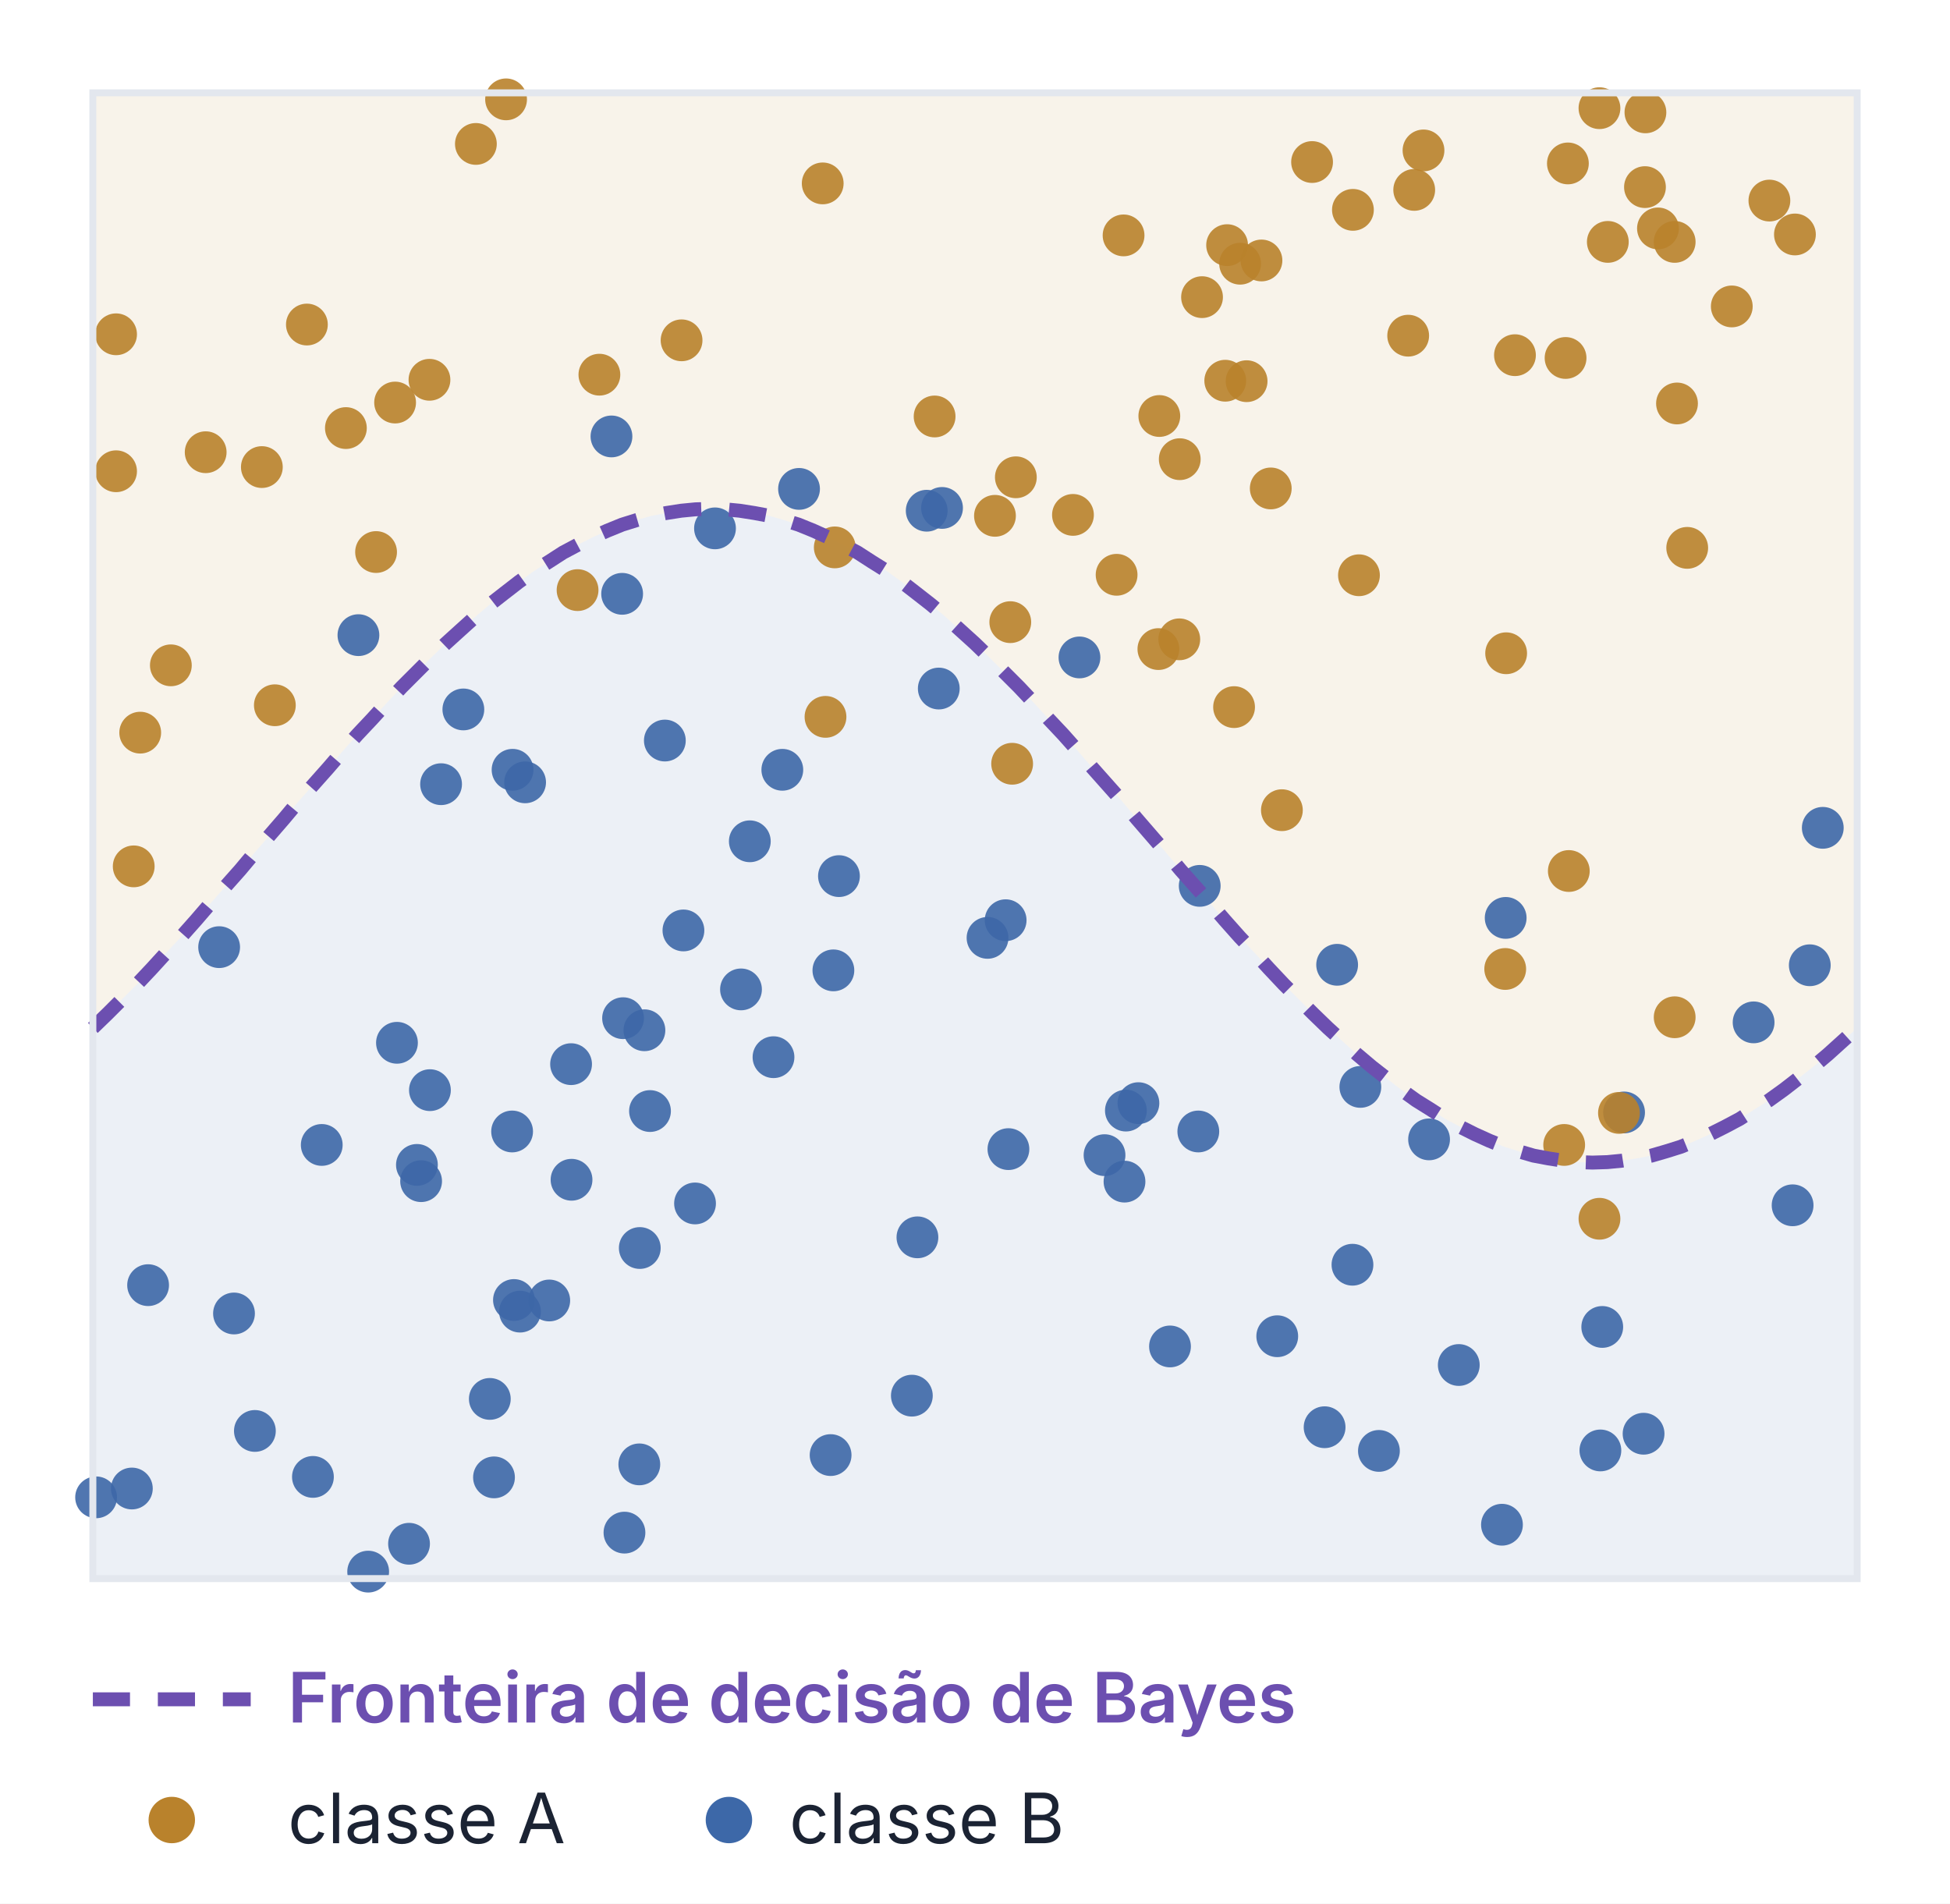
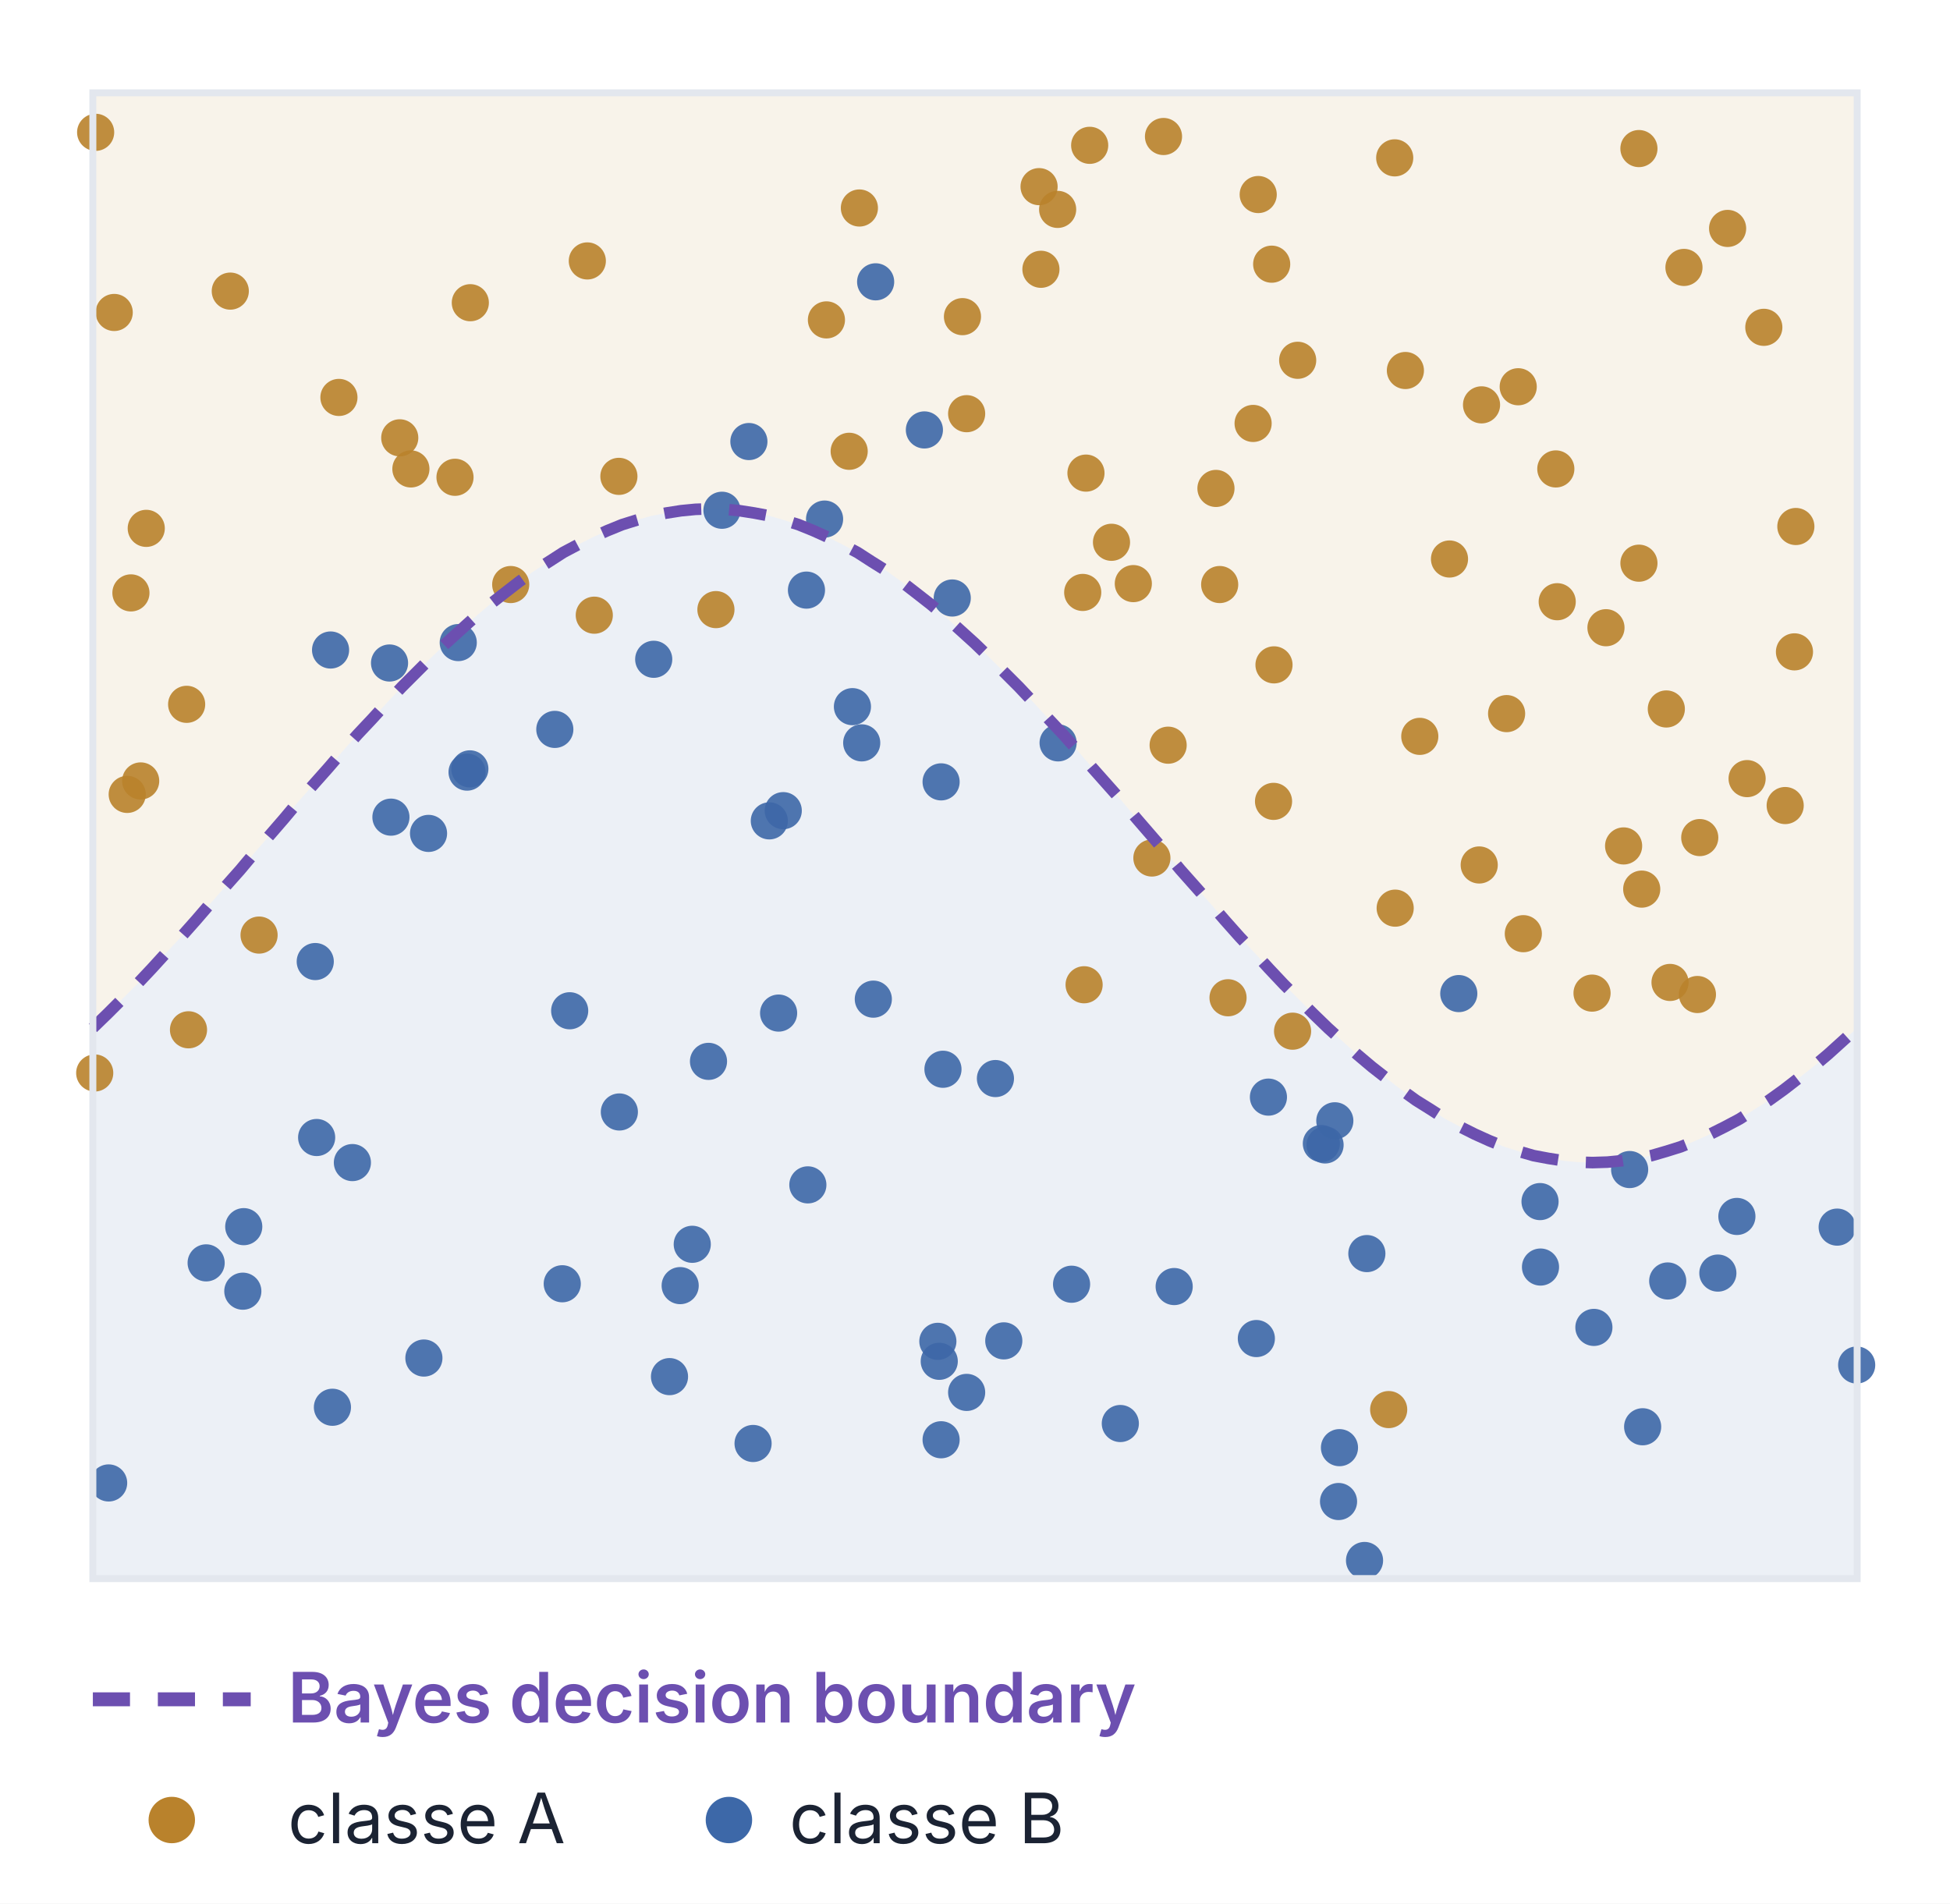
<svg xmlns="http://www.w3.org/2000/svg" viewBox="0 0 420 410" font-family="Inter, system-ui, -apple-system, 'Segoe UI', sans-serif">
  <rect width="420" height="410" fill="#ffffff" />
  <path d="M20.0 221.4 L23.2 218.3 L26.3 215.2 L29.5 212.0 L32.7 208.6 L35.8 205.2 L39.0 201.8 L42.2 198.2 L45.3 194.6 L48.5 191.0 L51.7 187.4 L54.8 183.7 L58.0 180.0 L61.2 176.3 L64.3 172.6 L67.5 169.0 L70.7 165.4 L73.8 161.8 L77.0 158.2 L80.2 154.8 L83.3 151.4 L86.5 148.0 L89.7 144.8 L92.8 141.7 L96.0 138.6 L99.2 135.7 L102.3 132.9 L105.5 130.2 L108.7 127.7 L111.8 125.3 L115.0 123.0 L118.2 121.0 L121.3 119.0 L124.5 117.3 L127.7 115.7 L130.8 114.3 L134.0 113.0 L137.2 112.0 L140.3 111.1 L143.5 110.5 L146.7 110.0 L149.8 109.7 L153.0 109.6 L156.2 109.7 L159.3 110.0 L162.5 110.5 L165.7 111.1 L168.8 112.0 L172.0 113.0 L175.2 114.3 L178.3 115.7 L181.5 117.3 L184.7 119.0 L187.8 121.0 L191.0 123.0 L194.2 125.3 L197.3 127.7 L200.5 130.2 L203.7 132.9 L206.8 135.7 L210.0 138.6 L213.2 141.7 L216.3 144.8 L219.5 148.0 L222.7 151.4 L225.8 154.8 L229.0 158.2 L232.2 161.8 L235.3 165.4 L238.5 169.0 L241.7 172.6 L244.8 176.3 L248.0 180.0 L251.2 183.7 L254.3 187.4 L257.5 191.0 L260.7 194.6 L263.8 198.2 L267.0 201.8 L270.2 205.2 L273.3 208.6 L276.5 212.0 L279.7 215.2 L282.8 218.3 L286.0 221.4 L289.2 224.3 L292.3 227.1 L295.5 229.8 L298.7 232.3 L301.8 234.7 L305.0 237.0 L308.2 239.0 L311.3 241.0 L314.5 242.7 L317.7 244.3 L320.8 245.7 L324.0 247.0 L327.2 248.0 L330.3 248.9 L333.5 249.5 L336.7 250.0 L339.8 250.3 L343.0 250.4 L346.2 250.3 L349.3 250.0 L352.5 249.5 L355.7 248.9 L358.8 248.0 L362.0 247.0 L365.2 245.7 L368.3 244.3 L371.5 242.7 L374.7 241.0 L377.8 239.0 L381.0 237.0 L384.2 234.7 L387.3 232.3 L390.5 229.8 L393.7 227.1 L396.8 224.3 L400.0 221.4 L400 20 L20 20 Z" fill="#b9822c" fill-opacity="0.10" />
  <path d="M20.0 221.4 L23.2 218.3 L26.3 215.2 L29.5 212.0 L32.7 208.6 L35.8 205.2 L39.0 201.8 L42.2 198.2 L45.3 194.6 L48.5 191.0 L51.7 187.4 L54.8 183.7 L58.0 180.0 L61.2 176.3 L64.3 172.6 L67.5 169.0 L70.7 165.4 L73.8 161.8 L77.0 158.2 L80.2 154.8 L83.3 151.4 L86.5 148.0 L89.7 144.8 L92.8 141.7 L96.0 138.6 L99.2 135.7 L102.3 132.9 L105.5 130.2 L108.7 127.7 L111.8 125.3 L115.0 123.0 L118.2 121.0 L121.3 119.0 L124.5 117.3 L127.7 115.7 L130.8 114.3 L134.0 113.0 L137.2 112.0 L140.3 111.1 L143.5 110.5 L146.7 110.0 L149.8 109.7 L153.0 109.6 L156.2 109.7 L159.3 110.0 L162.5 110.5 L165.7 111.1 L168.8 112.0 L172.0 113.0 L175.2 114.3 L178.3 115.7 L181.5 117.3 L184.7 119.0 L187.8 121.0 L191.0 123.0 L194.2 125.3 L197.3 127.7 L200.5 130.2 L203.7 132.9 L206.8 135.7 L210.0 138.6 L213.2 141.7 L216.3 144.8 L219.5 148.0 L222.7 151.4 L225.8 154.8 L229.0 158.2 L232.2 161.8 L235.3 165.4 L238.5 169.0 L241.7 172.6 L244.8 176.3 L248.0 180.0 L251.2 183.7 L254.3 187.4 L257.5 191.0 L260.7 194.6 L263.8 198.2 L267.0 201.8 L270.2 205.2 L273.3 208.6 L276.5 212.0 L279.7 215.2 L282.8 218.3 L286.0 221.4 L289.2 224.3 L292.3 227.1 L295.5 229.8 L298.7 232.3 L301.8 234.7 L305.0 237.0 L308.2 239.0 L311.3 241.0 L314.5 242.7 L317.7 244.3 L320.8 245.7 L324.0 247.0 L327.2 248.0 L330.3 248.9 L333.5 249.5 L336.7 250.0 L339.8 250.3 L343.0 250.4 L346.2 250.3 L349.3 250.0 L352.5 249.5 L355.7 248.9 L358.8 248.0 L362.0 247.0 L365.2 245.7 L368.3 244.3 L371.5 242.7 L374.7 241.0 L377.8 239.0 L381.0 237.0 L384.2 234.7 L387.3 232.3 L390.5 229.8 L393.7 227.1 L396.8 224.3 L400.0 221.4 L400 340 L20 340 Z" fill="#3d68a8" fill-opacity="0.10" />
-   <circle cx="110.4" cy="165.8" r="4.5" fill="#3d68a8" fill-opacity="0.9" />
-   <circle cx="249.5" cy="139.8" r="4.5" fill="#b9822c" fill-opacity="0.9" />
-   <circle cx="25.0" cy="72.0" r="4.5" fill="#b9822c" fill-opacity="0.9" />
-   <circle cx="109.0" cy="21.4" r="4.5" fill="#b9822c" fill-opacity="0.9" />
-   <circle cx="337.9" cy="187.6" r="4.5" fill="#b9822c" fill-opacity="0.9" />
-   <circle cx="77.2" cy="136.8" r="4.5" fill="#3d68a8" fill-opacity="0.9" />
-   <circle cx="218.8" cy="102.8" r="4.5" fill="#b9822c" fill-opacity="0.9" />
-   <circle cx="44.3" cy="97.4" r="4.5" fill="#b9822c" fill-opacity="0.9" />
-   <circle cx="134.5" cy="330.1" r="4.5" fill="#3d68a8" fill-opacity="0.9" />
-   <circle cx="199.6" cy="110.0" r="4.5" fill="#3d68a8" fill-opacity="0.9" />
-   <circle cx="291.4" cy="45.2" r="4.5" fill="#b9822c" fill-opacity="0.9" />
-   <circle cx="324.3" cy="197.7" r="4.5" fill="#3d68a8" fill-opacity="0.9" />
-   <circle cx="354.0" cy="308.8" r="4.5" fill="#3d68a8" fill-opacity="0.9" />
-   <circle cx="102.5" cy="31.0" r="4.5" fill="#b9822c" fill-opacity="0.9" />
-   <circle cx="258.1" cy="243.7" r="4.5" fill="#3d68a8" fill-opacity="0.9" />
-   <circle cx="166.6" cy="227.7" r="4.5" fill="#3d68a8" fill-opacity="0.9" />
-   <circle cx="242.0" cy="50.7" r="4.5" fill="#b9822c" fill-opacity="0.9" />
-   <circle cx="373.0" cy="66.0" r="4.5" fill="#b9822c" fill-opacity="0.9" />
-   <circle cx="275.1" cy="287.8" r="4.5" fill="#3d68a8" fill-opacity="0.9" />
-   <circle cx="386.6" cy="50.5" r="4.5" fill="#b9822c" fill-opacity="0.9" />
-   <circle cx="291.3" cy="272.4" r="4.5" fill="#3d68a8" fill-opacity="0.9" />
-   <circle cx="237.9" cy="248.8" r="4.5" fill="#3d68a8" fill-opacity="0.9" />
-   <circle cx="344.5" cy="23.3" r="4.5" fill="#b9822c" fill-opacity="0.9" />
-   <circle cx="324.2" cy="208.7" r="4.5" fill="#b9822c" fill-opacity="0.9" />
-   <circle cx="131.7" cy="94.0" r="4.5" fill="#3d68a8" fill-opacity="0.9" />
-   <circle cx="36.8" cy="143.3" r="4.5" fill="#b9822c" fill-opacity="0.9" />
-   <circle cx="293.0" cy="234.1" r="4.5" fill="#3d68a8" fill-opacity="0.9" />
-   <circle cx="392.6" cy="178.3" r="4.5" fill="#3d68a8" fill-opacity="0.9" />
-   <circle cx="137.7" cy="315.4" r="4.5" fill="#3d68a8" fill-opacity="0.9" />
-   <circle cx="31.9" cy="276.8" r="4.5" fill="#3d68a8" fill-opacity="0.9" />
-   <circle cx="252.0" cy="290.0" r="4.5" fill="#3d68a8" fill-opacity="0.9" />
-   <circle cx="349.8" cy="239.6" r="4.5" fill="#3d68a8" fill-opacity="0.9" />
-   <circle cx="360.7" cy="219.1" r="4.5" fill="#b9822c" fill-opacity="0.9" />
-   <circle cx="217.6" cy="134.0" r="4.5" fill="#b9822c" fill-opacity="0.9" />
-   <circle cx="232.5" cy="141.6" r="4.5" fill="#3d68a8" fill-opacity="0.9" />
-   <circle cx="212.7" cy="202.0" r="4.5" fill="#3d68a8" fill-opacity="0.9" />
-   <circle cx="110.3" cy="243.7" r="4.5" fill="#3d68a8" fill-opacity="0.9" />
-   <circle cx="218.0" cy="164.5" r="4.5" fill="#b9822c" fill-opacity="0.9" />
-   <circle cx="177.8" cy="154.4" r="4.5" fill="#b9822c" fill-opacity="0.9" />
-   <circle cx="254.0" cy="137.7" r="4.5" fill="#b9822c" fill-opacity="0.9" />
-   <circle cx="258.4" cy="190.8" r="4.5" fill="#3d68a8" fill-opacity="0.9" />
-   <circle cx="154.0" cy="113.8" r="4.5" fill="#3d68a8" fill-opacity="0.9" />
-   <circle cx="28.4" cy="320.6" r="4.5" fill="#3d68a8" fill-opacity="0.9" />
-   <circle cx="386.1" cy="259.6" r="4.5" fill="#3d68a8" fill-opacity="0.9" />
-   <circle cx="245.2" cy="237.6" r="4.5" fill="#3d68a8" fill-opacity="0.9" />
-   <circle cx="138.8" cy="221.9" r="4.5" fill="#3d68a8" fill-opacity="0.9" />
-   <circle cx="134.2" cy="219.3" r="4.5" fill="#3d68a8" fill-opacity="0.9" />
-   <circle cx="30.2" cy="157.8" r="4.5" fill="#b9822c" fill-opacity="0.9" />
-   <circle cx="137.8" cy="268.8" r="4.5" fill="#3d68a8" fill-opacity="0.9" />
-   <circle cx="110.7" cy="280.0" r="4.5" fill="#3d68a8" fill-opacity="0.9" />
-   <circle cx="285.3" cy="307.4" r="4.5" fill="#3d68a8" fill-opacity="0.9" />
-   <circle cx="146.8" cy="73.3" r="4.5" fill="#b9822c" fill-opacity="0.9" />
-   <circle cx="345.1" cy="285.8" r="4.5" fill="#3d68a8" fill-opacity="0.9" />
-   <circle cx="267.1" cy="56.8" r="4.5" fill="#b9822c" fill-opacity="0.9" />
-   <circle cx="105.5" cy="301.3" r="4.5" fill="#3d68a8" fill-opacity="0.9" />
-   <circle cx="92.5" cy="81.8" r="4.5" fill="#b9822c" fill-opacity="0.9" />
-   <circle cx="89.8" cy="250.9" r="4.5" fill="#3d68a8" fill-opacity="0.9" />
-   <circle cx="263.9" cy="82.0" r="4.5" fill="#b9822c" fill-opacity="0.9" />
-   <circle cx="69.3" cy="246.6" r="4.5" fill="#3d68a8" fill-opacity="0.9" />
-   <circle cx="123.0" cy="229.2" r="4.5" fill="#3d68a8" fill-opacity="0.9" />
-   <circle cx="179.5" cy="209.0" r="4.5" fill="#3d68a8" fill-opacity="0.9" />
-   <circle cx="79.3" cy="338.5" r="4.5" fill="#3d68a8" fill-opacity="0.9" />
-   <circle cx="354.4" cy="24.2" r="4.5" fill="#b9822c" fill-opacity="0.9" />
-   <circle cx="381.1" cy="43.2" r="4.5" fill="#b9822c" fill-opacity="0.9" />
-   <circle cx="303.3" cy="72.3" r="4.5" fill="#b9822c" fill-opacity="0.9" />
-   <circle cx="217.2" cy="247.5" r="4.5" fill="#3d68a8" fill-opacity="0.9" />
-   <circle cx="106.4" cy="318.2" r="4.5" fill="#3d68a8" fill-opacity="0.9" />
-   <circle cx="129.1" cy="80.7" r="4.5" fill="#b9822c" fill-opacity="0.9" />
-   <circle cx="363.4" cy="118.0" r="4.5" fill="#b9822c" fill-opacity="0.9" />
-   <circle cx="360.7" cy="52.1" r="4.5" fill="#b9822c" fill-opacity="0.9" />
-   <circle cx="25.0" cy="101.5" r="4.5" fill="#b9822c" fill-opacity="0.9" />
-   <circle cx="134.0" cy="127.9" r="4.5" fill="#3d68a8" fill-opacity="0.9" />
-   <circle cx="177.2" cy="39.5" r="4.5" fill="#b9822c" fill-opacity="0.9" />
-   <circle cx="149.7" cy="259.2" r="4.5" fill="#3d68a8" fill-opacity="0.9" />
-   <circle cx="201.3" cy="89.7" r="4.5" fill="#b9822c" fill-opacity="0.9" />
-   <circle cx="95.0" cy="168.9" r="4.5" fill="#3d68a8" fill-opacity="0.9" />
-   <circle cx="85.1" cy="86.7" r="4.5" fill="#b9822c" fill-opacity="0.9" />
-   <circle cx="326.3" cy="76.5" r="4.5" fill="#b9822c" fill-opacity="0.9" />
-   <circle cx="258.9" cy="64.0" r="4.5" fill="#b9822c" fill-opacity="0.9" />
-   <circle cx="123.1" cy="254.1" r="4.5" fill="#3d68a8" fill-opacity="0.9" />
-   <circle cx="180.7" cy="188.7" r="4.5" fill="#3d68a8" fill-opacity="0.9" />
-   <circle cx="20.7" cy="322.5" r="4.5" fill="#3d68a8" fill-opacity="0.9" />
-   <circle cx="67.4" cy="318.1" r="4.5" fill="#3d68a8" fill-opacity="0.9" />
-   <circle cx="344.7" cy="312.4" r="4.5" fill="#3d68a8" fill-opacity="0.9" />
-   <circle cx="140.0" cy="239.3" r="4.5" fill="#3d68a8" fill-opacity="0.9" />
-   <circle cx="265.8" cy="152.3" r="4.5" fill="#b9822c" fill-opacity="0.9" />
-   <circle cx="92.6" cy="234.8" r="4.5" fill="#3d68a8" fill-opacity="0.9" />
-   <circle cx="231.1" cy="110.9" r="4.5" fill="#b9822c" fill-opacity="0.9" />
-   <circle cx="50.4" cy="282.9" r="4.5" fill="#3d68a8" fill-opacity="0.9" />
-   <circle cx="249.7" cy="89.6" r="4.5" fill="#b9822c" fill-opacity="0.9" />
-   <circle cx="324.4" cy="140.7" r="4.5" fill="#b9822c" fill-opacity="0.9" />
-   <circle cx="161.5" cy="181.2" r="4.5" fill="#3d68a8" fill-opacity="0.9" />
-   <circle cx="179.8" cy="117.9" r="4.5" fill="#b9822c" fill-opacity="0.9" />
-   <circle cx="113.1" cy="168.5" r="4.5" fill="#3d68a8" fill-opacity="0.9" />
-   <circle cx="47.2" cy="204.0" r="4.5" fill="#3d68a8" fill-opacity="0.9" />
-   <circle cx="354.3" cy="40.3" r="4.5" fill="#b9822c" fill-opacity="0.9" />
-   <circle cx="361.2" cy="86.9" r="4.5" fill="#b9822c" fill-opacity="0.9" />
-   <circle cx="196.4" cy="300.6" r="4.5" fill="#3d68a8" fill-opacity="0.9" />
-   <circle cx="271.7" cy="56.1" r="4.5" fill="#b9822c" fill-opacity="0.9" />
-   <circle cx="273.7" cy="105.2" r="4.5" fill="#b9822c" fill-opacity="0.9" />
-   <circle cx="59.2" cy="151.9" r="4.5" fill="#b9822c" fill-opacity="0.9" />
-   <circle cx="74.5" cy="92.2" r="4.5" fill="#b9822c" fill-opacity="0.9" />
-   <circle cx="54.9" cy="308.2" r="4.5" fill="#3d68a8" fill-opacity="0.9" />
-   <circle cx="88.1" cy="332.5" r="4.5" fill="#3d68a8" fill-opacity="0.9" />
-   <circle cx="66.1" cy="69.9" r="4.5" fill="#b9822c" fill-opacity="0.9" />
-   <circle cx="337.7" cy="35.2" r="4.5" fill="#b9822c" fill-opacity="0.9" />
-   <circle cx="323.5" cy="328.4" r="4.5" fill="#3d68a8" fill-opacity="0.9" />
-   <circle cx="214.3" cy="111.1" r="4.5" fill="#b9822c" fill-opacity="0.9" />
-   <circle cx="304.6" cy="40.9" r="4.5" fill="#b9822c" fill-opacity="0.9" />
-   <circle cx="143.2" cy="159.5" r="4.5" fill="#3d68a8" fill-opacity="0.9" />
-   <circle cx="112.0" cy="282.5" r="4.5" fill="#3d68a8" fill-opacity="0.9" />
-   <circle cx="254.1" cy="98.9" r="4.5" fill="#b9822c" fill-opacity="0.9" />
-   <circle cx="159.6" cy="213.1" r="4.5" fill="#3d68a8" fill-opacity="0.9" />
-   <circle cx="178.9" cy="313.4" r="4.5" fill="#3d68a8" fill-opacity="0.9" />
-   <circle cx="389.8" cy="207.9" r="4.5" fill="#3d68a8" fill-opacity="0.9" />
-   <circle cx="81.0" cy="118.9" r="4.5" fill="#b9822c" fill-opacity="0.9" />
-   <circle cx="276.1" cy="174.5" r="4.5" fill="#b9822c" fill-opacity="0.9" />
-   <circle cx="264.3" cy="52.8" r="4.5" fill="#b9822c" fill-opacity="0.9" />
-   <circle cx="56.4" cy="100.6" r="4.5" fill="#b9822c" fill-opacity="0.9" />
-   <circle cx="216.6" cy="198.2" r="4.5" fill="#3d68a8" fill-opacity="0.9" />
-   <circle cx="90.7" cy="254.4" r="4.5" fill="#3d68a8" fill-opacity="0.9" />
-   <circle cx="242.5" cy="239.2" r="4.5" fill="#3d68a8" fill-opacity="0.9" />
-   <circle cx="282.6" cy="34.9" r="4.5" fill="#b9822c" fill-opacity="0.9" />
-   <circle cx="288.0" cy="207.8" r="4.5" fill="#3d68a8" fill-opacity="0.9" />
-   <circle cx="242.2" cy="254.5" r="4.5" fill="#3d68a8" fill-opacity="0.9" />
-   <circle cx="28.8" cy="186.6" r="4.5" fill="#b9822c" fill-opacity="0.9" />
-   <circle cx="85.5" cy="224.6" r="4.5" fill="#3d68a8" fill-opacity="0.9" />
-   <circle cx="314.2" cy="294.0" r="4.5" fill="#3d68a8" fill-opacity="0.9" />
-   <circle cx="202.2" cy="148.3" r="4.5" fill="#3d68a8" fill-opacity="0.9" />
-   <circle cx="337.2" cy="77.1" r="4.5" fill="#b9822c" fill-opacity="0.9" />
-   <circle cx="202.9" cy="109.4" r="4.5" fill="#3d68a8" fill-opacity="0.9" />
-   <circle cx="172.1" cy="105.3" r="4.5" fill="#3d68a8" fill-opacity="0.9" />
-   <circle cx="197.6" cy="266.5" r="4.5" fill="#3d68a8" fill-opacity="0.9" />
-   <circle cx="292.7" cy="123.9" r="4.5" fill="#b9822c" fill-opacity="0.9" />
-   <circle cx="344.5" cy="262.5" r="4.5" fill="#b9822c" fill-opacity="0.9" />
-   <circle cx="118.3" cy="280.1" r="4.5" fill="#3d68a8" fill-opacity="0.9" />
-   <circle cx="346.3" cy="52.1" r="4.5" fill="#b9822c" fill-opacity="0.9" />
-   <circle cx="348.7" cy="239.7" r="4.5" fill="#b9822c" fill-opacity="0.9" />
-   <circle cx="297.0" cy="312.5" r="4.5" fill="#3d68a8" fill-opacity="0.9" />
-   <circle cx="336.9" cy="246.6" r="4.5" fill="#b9822c" fill-opacity="0.9" />
-   <circle cx="240.5" cy="123.8" r="4.5" fill="#b9822c" fill-opacity="0.9" />
-   <circle cx="147.2" cy="200.4" r="4.5" fill="#3d68a8" fill-opacity="0.9" />
-   <circle cx="99.8" cy="152.8" r="4.5" fill="#3d68a8" fill-opacity="0.9" />
-   <circle cx="168.5" cy="165.8" r="4.5" fill="#3d68a8" fill-opacity="0.9" />
-   <circle cx="124.4" cy="127.1" r="4.5" fill="#b9822c" fill-opacity="0.9" />
-   <circle cx="357.1" cy="49.2" r="4.5" fill="#b9822c" fill-opacity="0.9" />
-   <circle cx="377.7" cy="220.2" r="4.5" fill="#3d68a8" fill-opacity="0.9" />
-   <circle cx="307.8" cy="245.4" r="4.5" fill="#3d68a8" fill-opacity="0.9" />
-   <circle cx="268.5" cy="82.1" r="4.5" fill="#b9822c" fill-opacity="0.9" />
-   <circle cx="306.6" cy="32.4" r="4.5" fill="#b9822c" fill-opacity="0.9" />
-   <path d="M20.0 221.4 L23.2 218.3 L26.3 215.2 L29.5 212.0 L32.7 208.6 L35.8 205.2 L39.0 201.8 L42.2 198.2 L45.3 194.6 L48.5 191.0 L51.7 187.4 L54.8 183.7 L58.0 180.0 L61.2 176.3 L64.3 172.6 L67.5 169.0 L70.7 165.4 L73.8 161.8 L77.0 158.2 L80.2 154.8 L83.3 151.4 L86.5 148.0 L89.7 144.8 L92.8 141.7 L96.0 138.6 L99.2 135.7 L102.3 132.9 L105.5 130.2 L108.7 127.7 L111.8 125.3 L115.0 123.0 L118.2 121.0 L121.3 119.0 L124.5 117.3 L127.7 115.7 L130.8 114.3 L134.0 113.0 L137.2 112.0 L140.3 111.1 L143.5 110.5 L146.7 110.0 L149.8 109.7 L153.0 109.6 L156.2 109.7 L159.3 110.0 L162.5 110.5 L165.7 111.1 L168.8 112.0 L172.0 113.0 L175.2 114.3 L178.3 115.7 L181.5 117.3 L184.7 119.0 L187.8 121.0 L191.0 123.0 L194.2 125.3 L197.3 127.7 L200.5 130.2 L203.7 132.9 L206.8 135.7 L210.0 138.6 L213.2 141.7 L216.3 144.8 L219.5 148.0 L222.7 151.4 L225.8 154.8 L229.0 158.2 L232.2 161.8 L235.3 165.4 L238.5 169.0 L241.7 172.6 L244.8 176.3 L248.0 180.0 L251.2 183.7 L254.3 187.4 L257.5 191.0 L260.7 194.6 L263.8 198.2 L267.0 201.8 L270.2 205.2 L273.3 208.6 L276.5 212.0 L279.7 215.2 L282.8 218.3 L286.0 221.4 L289.2 224.3 L292.3 227.1 L295.5 229.8 L298.7 232.3 L301.8 234.7 L305.0 237.0 L308.2 239.0 L311.3 241.0 L314.5 242.7 L317.7 244.3 L320.8 245.7 L324.0 247.0 L327.2 248.0 L330.3 248.9 L333.5 249.5 L336.7 250.0 L339.8 250.3 L343.0 250.4 L346.2 250.3 L349.3 250.0 L352.5 249.5 L355.7 248.9 L358.8 248.0 L362.0 247.0 L365.2 245.7 L368.3 244.3 L371.5 242.7 L374.7 241.0 L377.8 239.0 L381.0 237.0 L384.2 234.7 L387.3 232.3 L390.5 229.8 L393.7 227.1 L396.8 224.3 L400.0 221.4" fill="none" stroke="#6c4fb0" stroke-width="3" stroke-dasharray="8 6" />
+   <circle cx="52.5" cy="264.2" r="4" fill="#3d68a8" fill-opacity="0.9" />
+   <circle cx="324.5" cy="153.7" r="4" fill="#b9822c" fill-opacity="0.9" />
+   <circle cx="55.8" cy="201.4" r="4" fill="#b9822c" fill-opacity="0.9" />
+   <circle cx="202.0" cy="288.9" r="4" fill="#3d68a8" fill-opacity="0.9" />
+   <circle cx="299.1" cy="303.6" r="4" fill="#b9822c" fill-opacity="0.9" />
+   <circle cx="168.7" cy="174.6" r="4" fill="#3d68a8" fill-opacity="0.9" />
+   <circle cx="183.6" cy="152.2" r="4" fill="#3d68a8" fill-opacity="0.9" />
+   <circle cx="300.4" cy="34.0" r="4" fill="#b9822c" fill-opacity="0.9" />
+   <circle cx="128.0" cy="132.5" r="4" fill="#b9822c" fill-opacity="0.9" />
+   <circle cx="284.6" cy="246.3" r="4" fill="#3d68a8" fill-opacity="0.9" />
+   <circle cx="20.6" cy="28.5" r="4" fill="#b9822c" fill-opacity="0.9" />
+   <circle cx="133.4" cy="239.5" r="4" fill="#3d68a8" fill-opacity="0.9" />
+   <circle cx="358.9" cy="152.7" r="4" fill="#b9822c" fill-opacity="0.9" />
+   <circle cx="199.1" cy="92.6" r="4" fill="#3d68a8" fill-opacity="0.9" />
+   <circle cx="31.5" cy="113.8" r="4" fill="#b9822c" fill-opacity="0.9" />
+   <circle cx="162.2" cy="310.9" r="4" fill="#3d68a8" fill-opacity="0.9" />
+   <circle cx="271.0" cy="41.9" r="4" fill="#b9822c" fill-opacity="0.9" />
+   <circle cx="98.7" cy="138.4" r="4" fill="#3d68a8" fill-opacity="0.9" />
+   <circle cx="133.3" cy="102.6" r="4" fill="#b9822c" fill-opacity="0.9" />
+   <circle cx="294.4" cy="270.0" r="4" fill="#3d68a8" fill-opacity="0.9" />
+   <circle cx="335.4" cy="129.6" r="4" fill="#b9822c" fill-opacity="0.9" />
+   <circle cx="279.5" cy="77.6" r="4" fill="#b9822c" fill-opacity="0.9" />
+   <circle cx="182.9" cy="97.2" r="4" fill="#b9822c" fill-opacity="0.9" />
+   <circle cx="353.8" cy="307.3" r="4" fill="#3d68a8" fill-opacity="0.9" />
+   <circle cx="342.9" cy="213.9" r="4" fill="#b9822c" fill-opacity="0.9" />
+   <circle cx="202.3" cy="293.2" r="4" fill="#3d68a8" fill-opacity="0.9" />
+   <circle cx="285.4" cy="246.6" r="4" fill="#3d68a8" fill-opacity="0.9" />
+   <circle cx="351.0" cy="251.9" r="4" fill="#3d68a8" fill-opacity="0.9" />
+   <circle cx="233.5" cy="212.1" r="4" fill="#b9822c" fill-opacity="0.9" />
+   <circle cx="252.9" cy="277.1" r="4" fill="#3d68a8" fill-opacity="0.9" />
+   <circle cx="88.5" cy="101.0" r="4" fill="#b9822c" fill-opacity="0.9" />
+   <circle cx="305.8" cy="158.6" r="4" fill="#b9822c" fill-opacity="0.9" />
+   <circle cx="370.0" cy="274.2" r="4" fill="#3d68a8" fill-opacity="0.9" />
+   <circle cx="343.3" cy="285.9" r="4" fill="#3d68a8" fill-opacity="0.9" />
+   <circle cx="386.5" cy="140.4" r="4" fill="#b9822c" fill-opacity="0.9" />
+   <circle cx="250.6" cy="29.4" r="4" fill="#b9822c" fill-opacity="0.9" />
+   <circle cx="319.1" cy="87.2" r="4" fill="#b9822c" fill-opacity="0.9" />
+   <circle cx="40.6" cy="221.8" r="4" fill="#b9822c" fill-opacity="0.9" />
+   <circle cx="52.3" cy="278.1" r="4" fill="#3d68a8" fill-opacity="0.9" />
+   <circle cx="101.3" cy="65.2" r="4" fill="#b9822c" fill-opacity="0.9" />
+   <circle cx="68.2" cy="245.0" r="4" fill="#3d68a8" fill-opacity="0.9" />
+   <circle cx="207.3" cy="68.2" r="4" fill="#b9822c" fill-opacity="0.9" />
+   <circle cx="386.8" cy="113.4" r="4" fill="#b9822c" fill-opacity="0.9" />
+   <circle cx="101.2" cy="165.6" r="4" fill="#3d68a8" fill-opacity="0.9" />
+   <circle cx="288.3" cy="323.4" r="4" fill="#3d68a8" fill-opacity="0.9" />
+   <circle cx="278.4" cy="222.1" r="4" fill="#b9822c" fill-opacity="0.9" />
+   <circle cx="244.1" cy="125.7" r="4" fill="#b9822c" fill-opacity="0.9" />
+   <circle cx="274.3" cy="172.6" r="4" fill="#b9822c" fill-opacity="0.9" />
+   <circle cx="230.8" cy="276.6" r="4" fill="#3d68a8" fill-opacity="0.9" />
+   <circle cx="208.2" cy="299.9" r="4" fill="#3d68a8" fill-opacity="0.9" />
+   <circle cx="202.7" cy="168.4" r="4" fill="#3d68a8" fill-opacity="0.9" />
+   <circle cx="314.2" cy="214.0" r="4" fill="#3d68a8" fill-opacity="0.9" />
+   <circle cx="27.4" cy="171.1" r="4" fill="#b9822c" fill-opacity="0.9" />
+   <circle cx="98.0" cy="102.8" r="4" fill="#b9822c" fill-opacity="0.9" />
+   <circle cx="167.7" cy="218.2" r="4" fill="#3d68a8" fill-opacity="0.9" />
+   <circle cx="365.6" cy="214.2" r="4" fill="#b9822c" fill-opacity="0.9" />
+   <circle cx="152.6" cy="228.6" r="4" fill="#3d68a8" fill-opacity="0.9" />
+   <circle cx="202.7" cy="310.1" r="4" fill="#3d68a8" fill-opacity="0.9" />
+   <circle cx="227.8" cy="45.1" r="4" fill="#b9822c" fill-opacity="0.9" />
+   <circle cx="233.9" cy="101.9" r="4" fill="#b9822c" fill-opacity="0.9" />
+   <circle cx="379.9" cy="70.5" r="4" fill="#b9822c" fill-opacity="0.9" />
+   <circle cx="302.7" cy="79.8" r="4" fill="#b9822c" fill-opacity="0.9" />
+   <circle cx="331.7" cy="258.8" r="4" fill="#3d68a8" fill-opacity="0.9" />
+   <circle cx="203.1" cy="230.3" r="4" fill="#3d68a8" fill-opacity="0.9" />
+   <circle cx="119.5" cy="157.1" r="4" fill="#3d68a8" fill-opacity="0.9" />
+   <circle cx="140.8" cy="142.0" r="4" fill="#3d68a8" fill-opacity="0.9" />
+   <circle cx="241.3" cy="306.6" r="4" fill="#3d68a8" fill-opacity="0.9" />
+   <circle cx="188.1" cy="215.2" r="4" fill="#3d68a8" fill-opacity="0.9" />
+   <circle cx="288.5" cy="311.8" r="4" fill="#3d68a8" fill-opacity="0.9" />
+   <circle cx="84.2" cy="176.0" r="4" fill="#3d68a8" fill-opacity="0.9" />
+   <circle cx="173.7" cy="127.1" r="4" fill="#3d68a8" fill-opacity="0.9" />
+   <circle cx="146.5" cy="276.9" r="4" fill="#3d68a8" fill-opacity="0.9" />
+   <circle cx="374.1" cy="262.0" r="4" fill="#3d68a8" fill-opacity="0.9" />
+   <circle cx="75.9" cy="250.4" r="4" fill="#3d68a8" fill-opacity="0.9" />
+   <circle cx="149.1" cy="268.0" r="4" fill="#3d68a8" fill-opacity="0.9" />
+   <circle cx="223.8" cy="40.2" r="4" fill="#b9822c" fill-opacity="0.9" />
+   <circle cx="67.9" cy="207.1" r="4" fill="#3d68a8" fill-opacity="0.9" />
+   <circle cx="273.9" cy="56.9" r="4" fill="#b9822c" fill-opacity="0.9" />
+   <circle cx="399.9" cy="294.0" r="4" fill="#3d68a8" fill-opacity="0.9" />
+   <circle cx="224.2" cy="58.0" r="4" fill="#b9822c" fill-opacity="0.9" />
+   <circle cx="40.2" cy="151.7" r="4" fill="#b9822c" fill-opacity="0.9" />
+   <circle cx="86.1" cy="94.3" r="4" fill="#b9822c" fill-opacity="0.9" />
+   <circle cx="376.3" cy="167.7" r="4" fill="#b9822c" fill-opacity="0.9" />
+   <circle cx="23.4" cy="319.4" r="4" fill="#3d68a8" fill-opacity="0.9" />
+   <circle cx="178.0" cy="68.9" r="4" fill="#b9822c" fill-opacity="0.9" />
+   <circle cx="110.0" cy="125.9" r="4" fill="#b9822c" fill-opacity="0.9" />
+   <circle cx="174.0" cy="255.2" r="4" fill="#3d68a8" fill-opacity="0.9" />
+   <circle cx="287.5" cy="241.4" r="4" fill="#3d68a8" fill-opacity="0.9" />
+   <circle cx="161.3" cy="95.1" r="4" fill="#3d68a8" fill-opacity="0.9" />
+   <circle cx="208.2" cy="89.1" r="4" fill="#b9822c" fill-opacity="0.9" />
+   <circle cx="216.2" cy="288.8" r="4" fill="#3d68a8" fill-opacity="0.9" />
+   <circle cx="188.6" cy="60.7" r="4" fill="#3d68a8" fill-opacity="0.9" />
+   <circle cx="234.7" cy="31.3" r="4" fill="#b9822c" fill-opacity="0.9" />
+   <circle cx="20.4" cy="231.1" r="4" fill="#b9822c" fill-opacity="0.9" />
+   <circle cx="312.2" cy="120.4" r="4" fill="#b9822c" fill-opacity="0.9" />
+   <circle cx="233.2" cy="127.6" r="4" fill="#b9822c" fill-opacity="0.9" />
+   <circle cx="353.0" cy="121.3" r="4" fill="#b9822c" fill-opacity="0.9" />
+   <circle cx="227.9" cy="160.0" r="4" fill="#3d68a8" fill-opacity="0.9" />
+   <circle cx="273.2" cy="236.3" r="4" fill="#3d68a8" fill-opacity="0.9" />
+   <circle cx="274.4" cy="143.2" r="4" fill="#b9822c" fill-opacity="0.9" />
+   <circle cx="318.6" cy="186.3" r="4" fill="#b9822c" fill-opacity="0.9" />
+   <circle cx="30.3" cy="168.2" r="4" fill="#b9822c" fill-opacity="0.9" />
+   <circle cx="345.9" cy="135.2" r="4" fill="#b9822c" fill-opacity="0.9" />
+   <circle cx="264.5" cy="214.9" r="4" fill="#b9822c" fill-opacity="0.9" />
+   <circle cx="155.5" cy="109.9" r="4" fill="#3d68a8" fill-opacity="0.9" />
+   <circle cx="49.6" cy="62.7" r="4" fill="#b9822c" fill-opacity="0.9" />
+   <circle cx="353.0" cy="32.0" r="4" fill="#b9822c" fill-opacity="0.9" />
+   <circle cx="71.6" cy="303.1" r="4" fill="#3d68a8" fill-opacity="0.9" />
+   <circle cx="359.7" cy="211.6" r="4" fill="#b9822c" fill-opacity="0.9" />
+   <circle cx="122.7" cy="217.7" r="4" fill="#3d68a8" fill-opacity="0.9" />
+   <circle cx="270.6" cy="288.3" r="4" fill="#3d68a8" fill-opacity="0.9" />
+   <circle cx="205.1" cy="128.8" r="4" fill="#3d68a8" fill-opacity="0.9" />
+   <circle cx="293.9" cy="336.1" r="4" fill="#3d68a8" fill-opacity="0.9" />
+   <circle cx="328.1" cy="201.1" r="4" fill="#b9822c" fill-opacity="0.9" />
+   <circle cx="185.6" cy="160.0" r="4" fill="#3d68a8" fill-opacity="0.9" />
+   <circle cx="126.5" cy="56.2" r="4" fill="#b9822c" fill-opacity="0.9" />
+   <circle cx="100.6" cy="166.3" r="4" fill="#3d68a8" fill-opacity="0.9" />
+   <circle cx="83.9" cy="142.8" r="4" fill="#3d68a8" fill-opacity="0.9" />
+   <circle cx="362.7" cy="57.6" r="4" fill="#b9822c" fill-opacity="0.9" />
+   <circle cx="71.2" cy="140.0" r="4" fill="#3d68a8" fill-opacity="0.9" />
+   <circle cx="359.2" cy="275.9" r="4" fill="#3d68a8" fill-opacity="0.9" />
+   <circle cx="177.6" cy="111.8" r="4" fill="#3d68a8" fill-opacity="0.9" />
+   <circle cx="300.5" cy="195.6" r="4" fill="#b9822c" fill-opacity="0.9" />
+   <circle cx="262.7" cy="125.9" r="4" fill="#b9822c" fill-opacity="0.9" />
+   <circle cx="154.2" cy="131.3" r="4" fill="#b9822c" fill-opacity="0.9" />
+   <circle cx="239.4" cy="116.8" r="4" fill="#b9822c" fill-opacity="0.9" />
+   <circle cx="214.4" cy="232.3" r="4" fill="#3d68a8" fill-opacity="0.9" />
+   <circle cx="185.1" cy="44.8" r="4" fill="#b9822c" fill-opacity="0.9" />
+   <circle cx="91.3" cy="292.5" r="4" fill="#3d68a8" fill-opacity="0.9" />
+   <circle cx="24.6" cy="67.3" r="4" fill="#b9822c" fill-opacity="0.9" />
+   <circle cx="395.7" cy="264.3" r="4" fill="#3d68a8" fill-opacity="0.9" />
+   <circle cx="121.1" cy="276.5" r="4" fill="#3d68a8" fill-opacity="0.9" />
+   <circle cx="248.1" cy="184.8" r="4" fill="#b9822c" fill-opacity="0.9" />
+   <circle cx="331.8" cy="272.9" r="4" fill="#3d68a8" fill-opacity="0.9" />
+   <circle cx="353.6" cy="191.5" r="4" fill="#b9822c" fill-opacity="0.9" />
+   <circle cx="327.0" cy="83.3" r="4" fill="#b9822c" fill-opacity="0.9" />
+   <circle cx="366.1" cy="180.4" r="4" fill="#b9822c" fill-opacity="0.9" />
+   <circle cx="251.6" cy="160.5" r="4" fill="#b9822c" fill-opacity="0.9" />
+   <circle cx="92.3" cy="179.5" r="4" fill="#3d68a8" fill-opacity="0.9" />
+   <circle cx="372.1" cy="49.2" r="4" fill="#b9822c" fill-opacity="0.9" />
+   <circle cx="28.2" cy="127.7" r="4" fill="#b9822c" fill-opacity="0.9" />
+   <circle cx="144.2" cy="296.5" r="4" fill="#3d68a8" fill-opacity="0.9" />
+   <circle cx="73.0" cy="85.6" r="4" fill="#b9822c" fill-opacity="0.9" />
+   <circle cx="384.5" cy="173.5" r="4" fill="#b9822c" fill-opacity="0.9" />
+   <circle cx="165.7" cy="176.8" r="4" fill="#3d68a8" fill-opacity="0.9" />
+   <circle cx="335.1" cy="101.0" r="4" fill="#b9822c" fill-opacity="0.9" />
+   <circle cx="44.4" cy="272.0" r="4" fill="#3d68a8" fill-opacity="0.9" />
+   <circle cx="349.7" cy="182.2" r="4" fill="#b9822c" fill-opacity="0.9" />
+   <circle cx="269.9" cy="91.2" r="4" fill="#b9822c" fill-opacity="0.9" />
+   <circle cx="261.9" cy="105.2" r="4" fill="#b9822c" fill-opacity="0.9" />
+   <path d="M20.0 221.4 L23.2 218.3 L26.3 215.2 L29.5 212.0 L32.7 208.6 L35.8 205.2 L39.0 201.8 L42.2 198.2 L45.3 194.6 L48.5 191.0 L51.7 187.4 L54.8 183.7 L58.0 180.0 L61.2 176.3 L64.3 172.6 L67.5 169.0 L70.7 165.4 L73.8 161.8 L77.0 158.2 L80.2 154.8 L83.3 151.4 L86.5 148.0 L89.7 144.8 L92.8 141.7 L96.0 138.6 L99.2 135.7 L102.3 132.9 L105.5 130.2 L108.7 127.7 L111.8 125.3 L115.0 123.0 L118.2 121.0 L121.3 119.0 L124.5 117.3 L127.7 115.7 L130.8 114.3 L134.0 113.0 L137.2 112.0 L140.3 111.1 L143.5 110.5 L146.7 110.0 L149.8 109.7 L153.0 109.6 L156.2 109.7 L159.3 110.0 L162.5 110.5 L165.7 111.1 L168.8 112.0 L172.0 113.0 L175.2 114.3 L178.3 115.7 L181.5 117.3 L184.7 119.0 L187.8 121.0 L191.0 123.0 L194.2 125.3 L197.3 127.7 L200.5 130.2 L203.7 132.9 L206.8 135.7 L210.0 138.6 L213.2 141.7 L216.3 144.8 L219.5 148.0 L222.7 151.4 L225.8 154.8 L229.0 158.2 L232.2 161.8 L235.3 165.4 L238.5 169.0 L241.7 172.6 L244.8 176.3 L248.0 180.0 L251.2 183.7 L254.3 187.4 L257.5 191.0 L260.7 194.6 L263.8 198.2 L267.0 201.8 L270.2 205.2 L273.3 208.6 L276.5 212.0 L279.7 215.2 L282.8 218.3 L286.0 221.4 L289.2 224.3 L292.3 227.1 L295.5 229.8 L298.7 232.3 L301.8 234.7 L305.0 237.0 L308.2 239.0 L311.3 241.0 L314.5 242.7 L317.7 244.3 L320.8 245.7 L324.0 247.0 L327.2 248.0 L330.3 248.9 L333.5 249.5 L336.7 250.0 L339.8 250.3 L343.0 250.4 L346.2 250.3 L349.3 250.0 L352.5 249.5 L355.7 248.9 L358.8 248.0 L362.0 247.0 L365.2 245.7 L368.3 244.3 L371.5 242.7 L374.7 241.0 L377.8 239.0 L381.0 237.0 L384.2 234.7 L387.3 232.3 L390.5 229.8 L393.7 227.1 L396.8 224.3 L400.0 221.4" fill="none" stroke="#6c4fb0" stroke-width="2.5" stroke-dasharray="8 6" />
  <rect x="20" y="20" width="380" height="320" fill="none" stroke="#e3e7ee" stroke-width="1.5" />
  <line x1="20" y1="366" x2="54" y2="366" stroke="#6c4fb0" stroke-width="3" stroke-dasharray="8 6" />
-   <text x="62" y="371" font-size="15" font-weight="600" fill="#6c4fb0">Fronteira de decisão de Bayes</text>
+   <text x="62.0" y="371.0" font-size="15" fill="#6c4fb0" text-anchor="start" font-weight="600">Bayes decision boundary</text>
  <circle cx="37" cy="392" r="5" fill="#b9822c" />
-   <text x="62" y="397" font-size="15" fill="#1b2333">classe A</text>
+   <text x="62.0" y="397.0" font-size="15" fill="#1b2333" text-anchor="start" font-weight="400">classe A</text>
  <circle cx="157" cy="392" r="5" fill="#3d68a8" />
-   <text x="170" y="397" font-size="15" fill="#1b2333">classe B</text>
+   <text x="170.0" y="397.0" font-size="15" fill="#1b2333" text-anchor="start" font-weight="400">classe B</text>
</svg>
